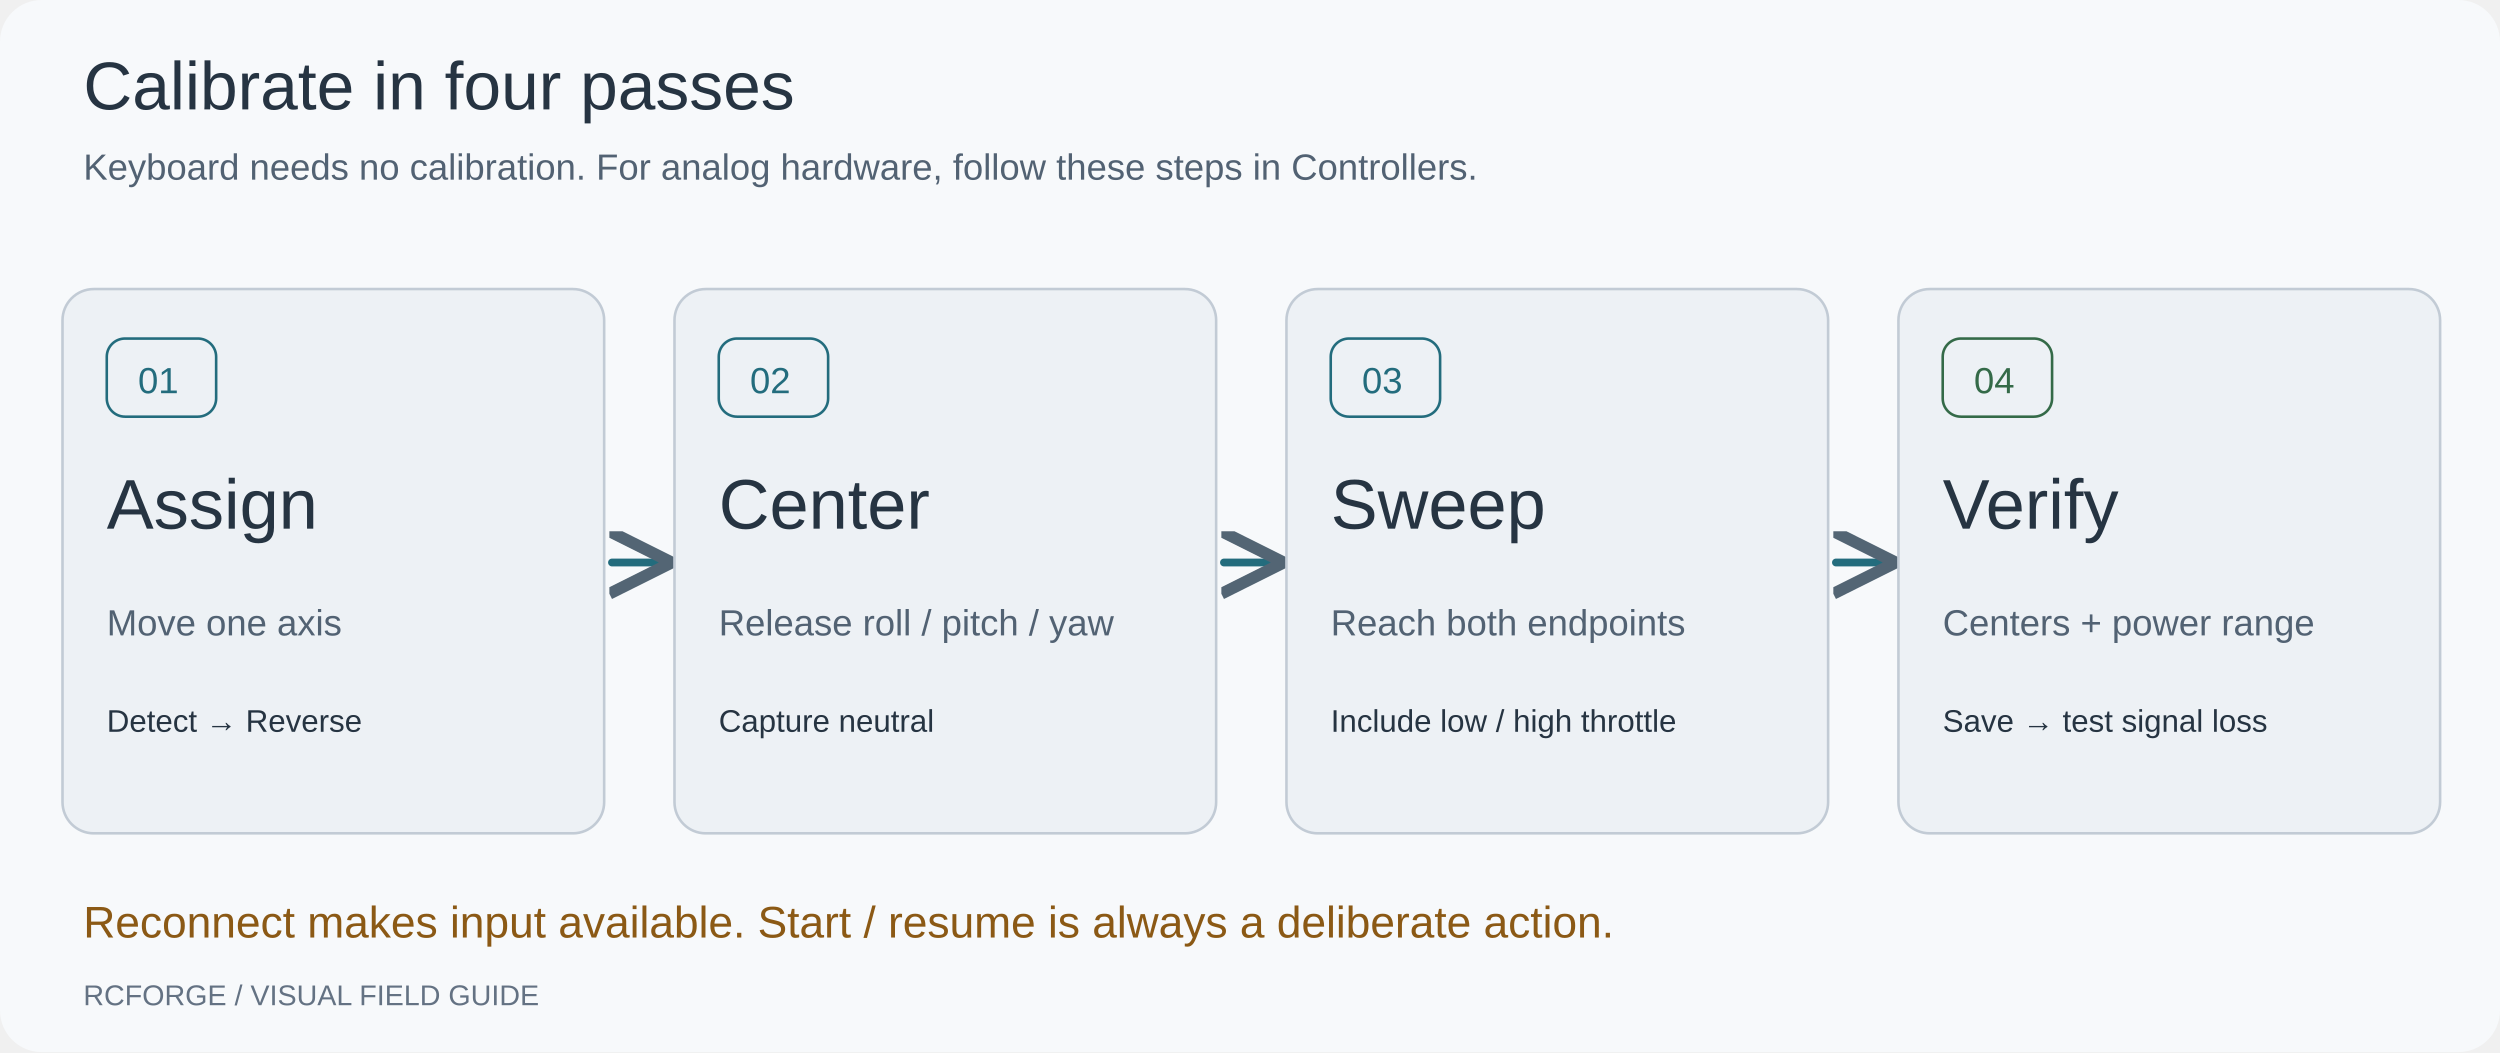
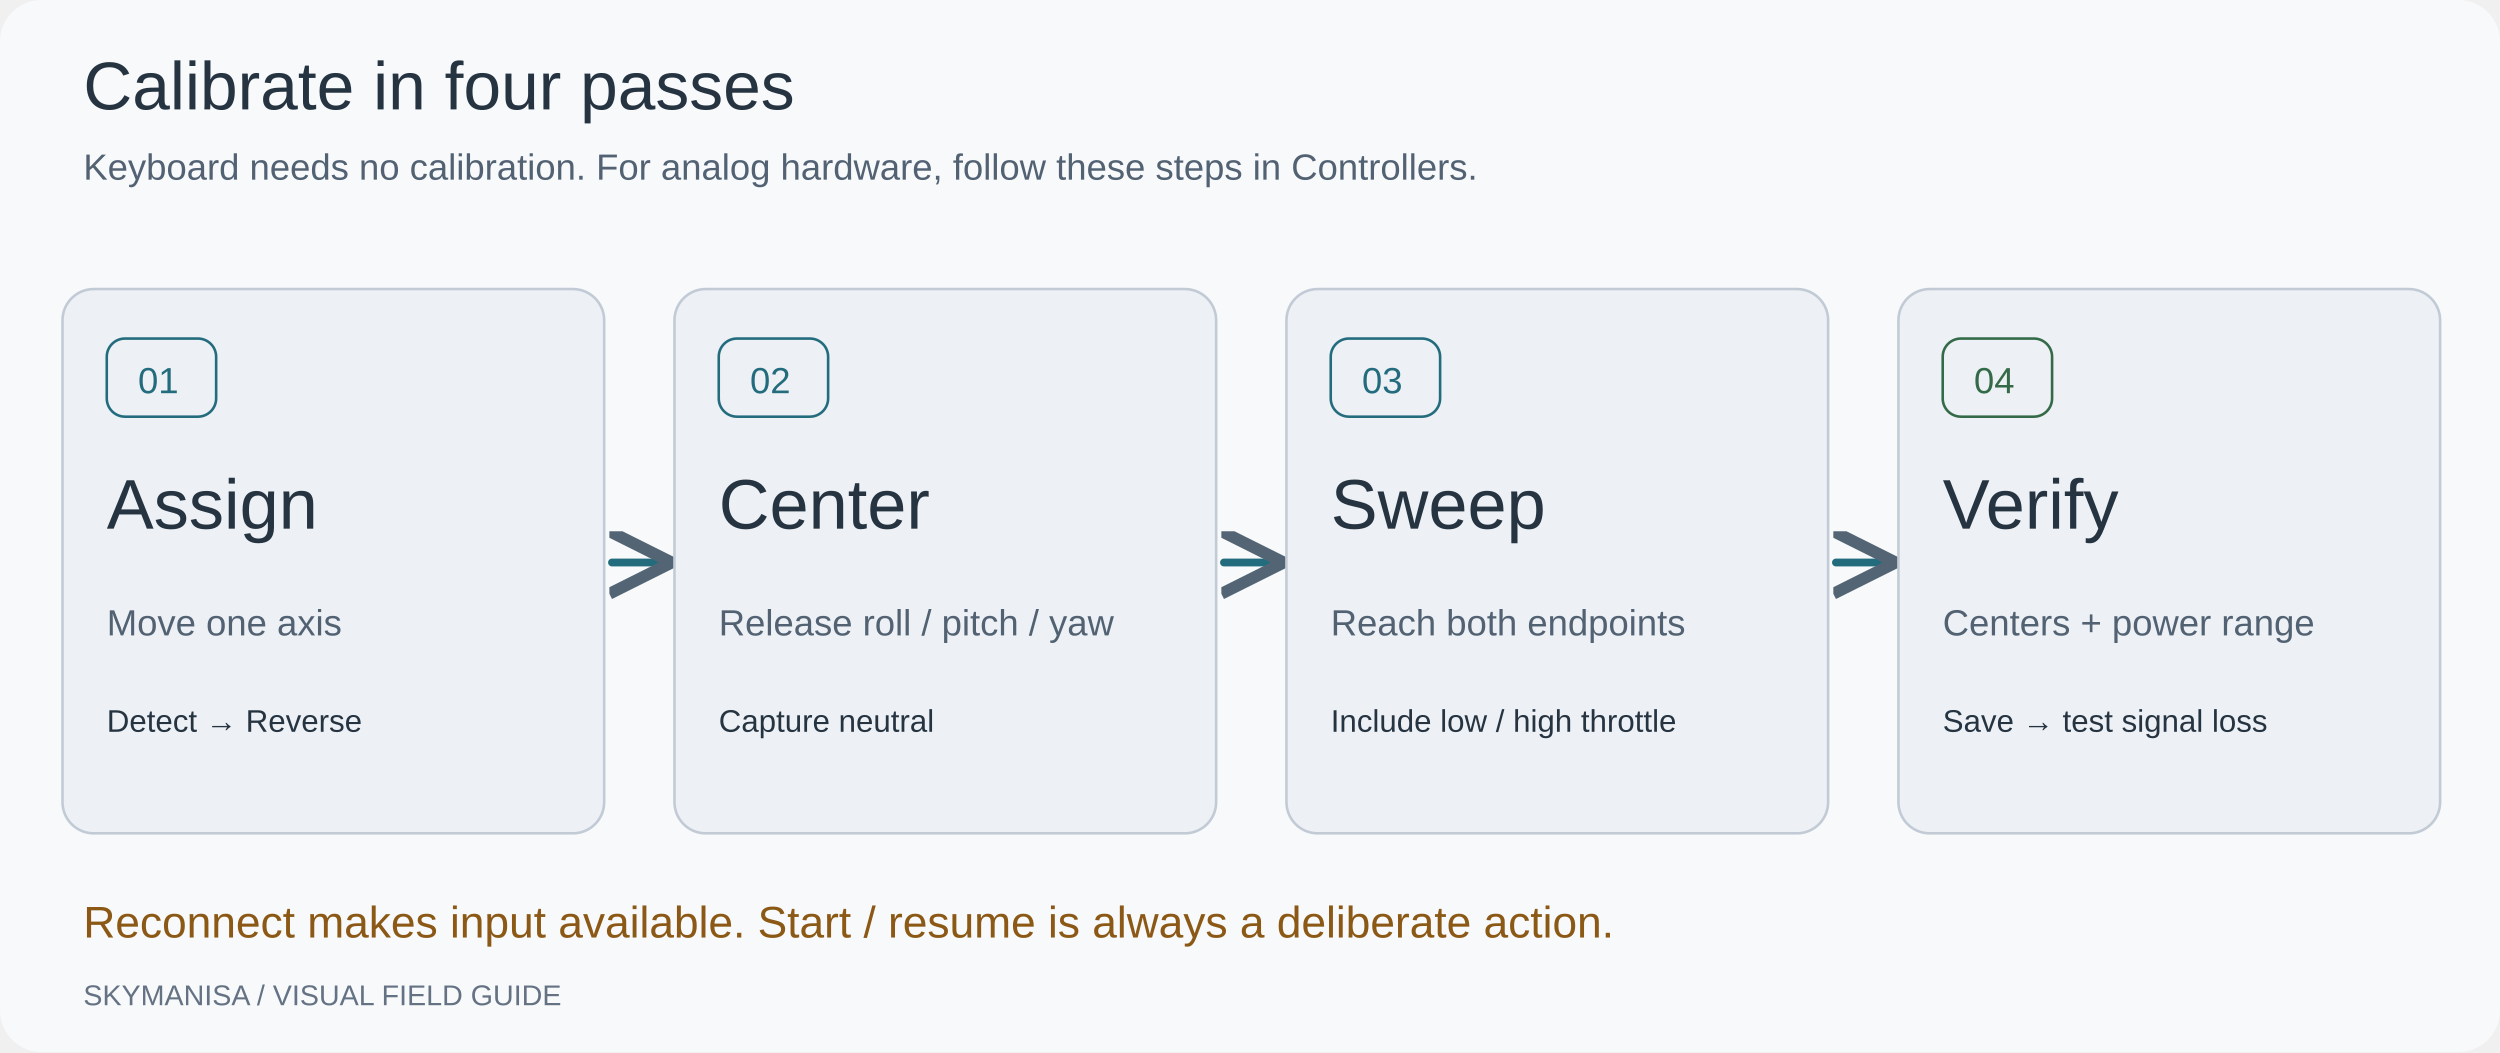
<svg xmlns="http://www.w3.org/2000/svg" width="960" height="404" viewBox="0 0 960 404" role="img" aria-labelledby="title desc">
  <defs>
    <marker id="arrow" markerWidth="9" markerHeight="9" refX="7" refY="4" orient="auto-start-reverse">
      <path d="M0 0 8 4 0 8" fill="none" stroke="#536574" stroke-width="1.5" />
    </marker>
  </defs>
  <style>text{font-family:Arial,Helvetica,sans-serif}.controller-shell{fill:#30343b;stroke:#9ba0ab;stroke-width:1.2}.controller-well{fill:#11141a;stroke:#555d69;stroke-width:1.2}.controller-thumb{fill:#404754;stroke:#949caa}.thumb-inset{fill:#252b34;stroke:#697181}.controller-grip{fill:#222832;stroke:#48505e}.controller-outline{fill:none;stroke:#adb4bf;stroke-width:3;stroke-linecap:round}.controller-detail,.thumb-center{fill:none;stroke:#929aa8;stroke-width:1}.gimbal-guide{stroke:#69717d;stroke-width:.6}.controller-screen{fill:#141921;stroke:#858c99}.screen-lines{stroke:#82928c;stroke-width:1.5}.device-led{fill:#b5d1a3}.controller-glyph{font-size:9px;fill:#f4f4f6;text-anchor:middle}.controller-channel-label{font-size:7px;fill:#b5bac4;text-anchor:middle}.controller-caption{display:none}.keyboard-body{fill:#101319;stroke:#414956}.keyboard-key rect{fill:#1b2028;stroke:#3b4350}.keyboard-key text{text-anchor:middle}.key-letter{font-size:12px;fill:#7e8795}.key-function{font-size:7.5px;fill:#e4e9f0}.mapped .key-letter{fill:#fff}.mapped.flight rect{fill:#273e49;stroke:#7fa7b9}.mapped.power rect{fill:#4b3e29;stroke:#d1b479}.mapped.session rect{fill:#354336;stroke:#8ab193}.mapped.view rect{fill:#3f364c;stroke:#ac97c6}</style>
  <rect width="960" height="404" rx="16" fill="#f7f9fb" />
  <text x="32" y="42" font-size="26" fill="#263442" text-anchor="start">Calibrate in four passes</text>
  <text x="32" y="69" font-size="14" fill="#526273" text-anchor="start">Keyboard needs no calibration. For analog hardware, follow these steps in Controllers.</text>
  <rect x="24" y="111" width="208" height="209" rx="12" fill="#edf1f5" stroke="#c2cbd5" />
  <rect x="41" y="130" width="42" height="30" rx="7" fill="#edf1f5" stroke="#236c7d" />
  <text x="53" y="151" font-size="14" fill="#236c7d" text-anchor="start">01</text>
  <text x="41" y="203" font-size="27" fill="#263442" text-anchor="start">Assign</text>
  <text x="41" y="244" font-size="14" fill="#526273" text-anchor="start">Move one axis</text>
  <text x="41" y="281" font-size="12" fill="#263442" text-anchor="start">Detect → Reverse</text>
  <path d="M235 216h20" fill="none" stroke="#236c7d" stroke-width="3" stroke-linecap="round" stroke-linejoin="round" marker-end="url(#arrow)" />
  <rect x="259" y="111" width="208" height="209" rx="12" fill="#edf1f5" stroke="#c2cbd5" />
  <rect x="276" y="130" width="42" height="30" rx="7" fill="#edf1f5" stroke="#236c7d" />
  <text x="288" y="151" font-size="14" fill="#236c7d" text-anchor="start">02</text>
  <text x="276" y="203" font-size="27" fill="#263442" text-anchor="start">Center</text>
  <text x="276" y="244" font-size="14" fill="#526273" text-anchor="start">Release roll / pitch / yaw</text>
  <text x="276" y="281" font-size="12" fill="#263442" text-anchor="start">Capture neutral</text>
  <path d="M470 216h20" fill="none" stroke="#236c7d" stroke-width="3" stroke-linecap="round" stroke-linejoin="round" marker-end="url(#arrow)" />
  <rect x="494" y="111" width="208" height="209" rx="12" fill="#edf1f5" stroke="#c2cbd5" />
  <rect x="511" y="130" width="42" height="30" rx="7" fill="#edf1f5" stroke="#236c7d" />
  <text x="523" y="151" font-size="14" fill="#236c7d" text-anchor="start">03</text>
  <text x="511" y="203" font-size="27" fill="#263442" text-anchor="start">Sweep</text>
  <text x="511" y="244" font-size="14" fill="#526273" text-anchor="start">Reach both endpoints</text>
  <text x="511" y="281" font-size="12" fill="#263442" text-anchor="start">Include low / high throttle</text>
  <path d="M705 216h20" fill="none" stroke="#236c7d" stroke-width="3" stroke-linecap="round" stroke-linejoin="round" marker-end="url(#arrow)" />
  <rect x="729" y="111" width="208" height="209" rx="12" fill="#edf1f5" stroke="#c2cbd5" />
  <rect x="746" y="130" width="42" height="30" rx="7" fill="#edf1f5" stroke="#346a48" />
  <text x="758" y="151" font-size="14" fill="#346a48" text-anchor="start">04</text>
  <text x="746" y="203" font-size="27" fill="#263442" text-anchor="start">Verify</text>
  <text x="746" y="244" font-size="14" fill="#526273" text-anchor="start">Centers + power range</text>
  <text x="746" y="281" font-size="12" fill="#263442" text-anchor="start">Save → test signal loss</text>
  <text x="32" y="360" font-size="17" fill="#8b5915" text-anchor="start">Reconnect makes input available. Start / resume is always a deliberate action.</text>
-   <text x="32" y="386" font-size="11" fill="#647283" text-anchor="start">RCFORGE  /  VISUAL FIELD GUIDE</text>
+   <text x="32" y="386" font-size="11" fill="#647283" text-anchor="start">SKYMANISA  /  VISUAL FIELD GUIDE</text>
  <style>.keyboard-body{fill:#e5ebf0;stroke:#8c9bab}.keyboard-key rect{fill:#f8fafb;stroke:#c2cbd5}.key-letter{fill:#607182}.key-function,.mapped .key-letter{fill:#263442}.mapped.flight rect{fill:#dbeaf0;stroke:#547f91}.mapped.power rect{fill:#f6ecd8;stroke:#987032}.mapped.session rect{fill:#e2ecdf;stroke:#64865e}.mapped.view rect{fill:#ebe4f3;stroke:#8b74a4}</style>
</svg>
